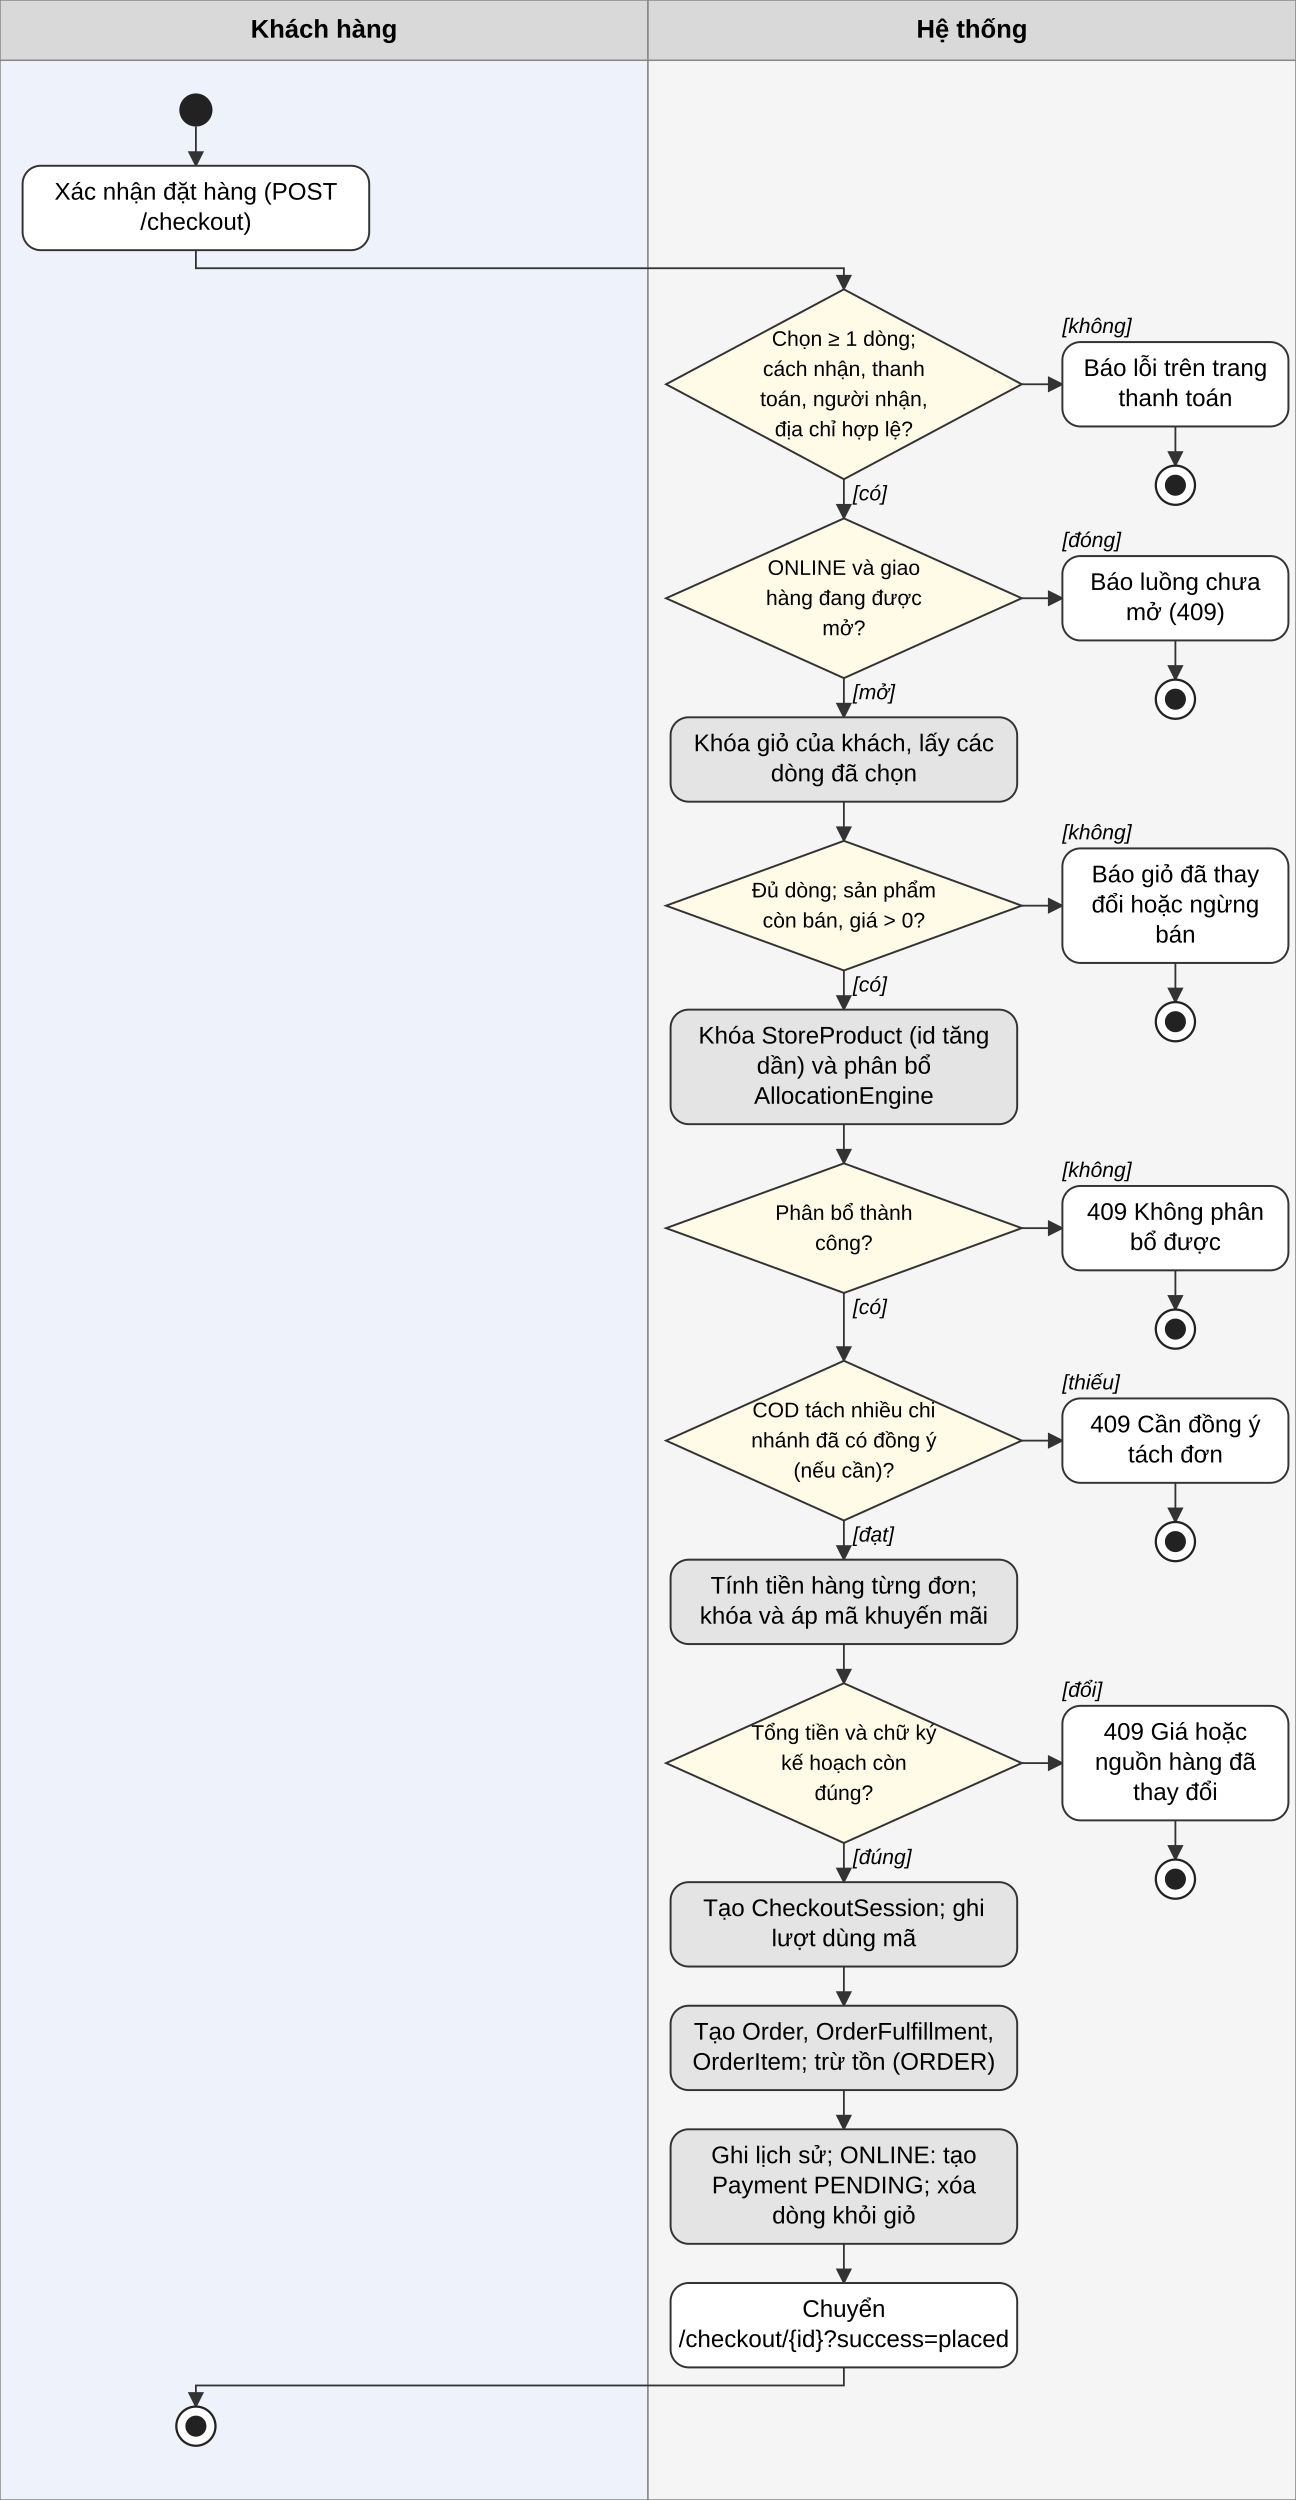
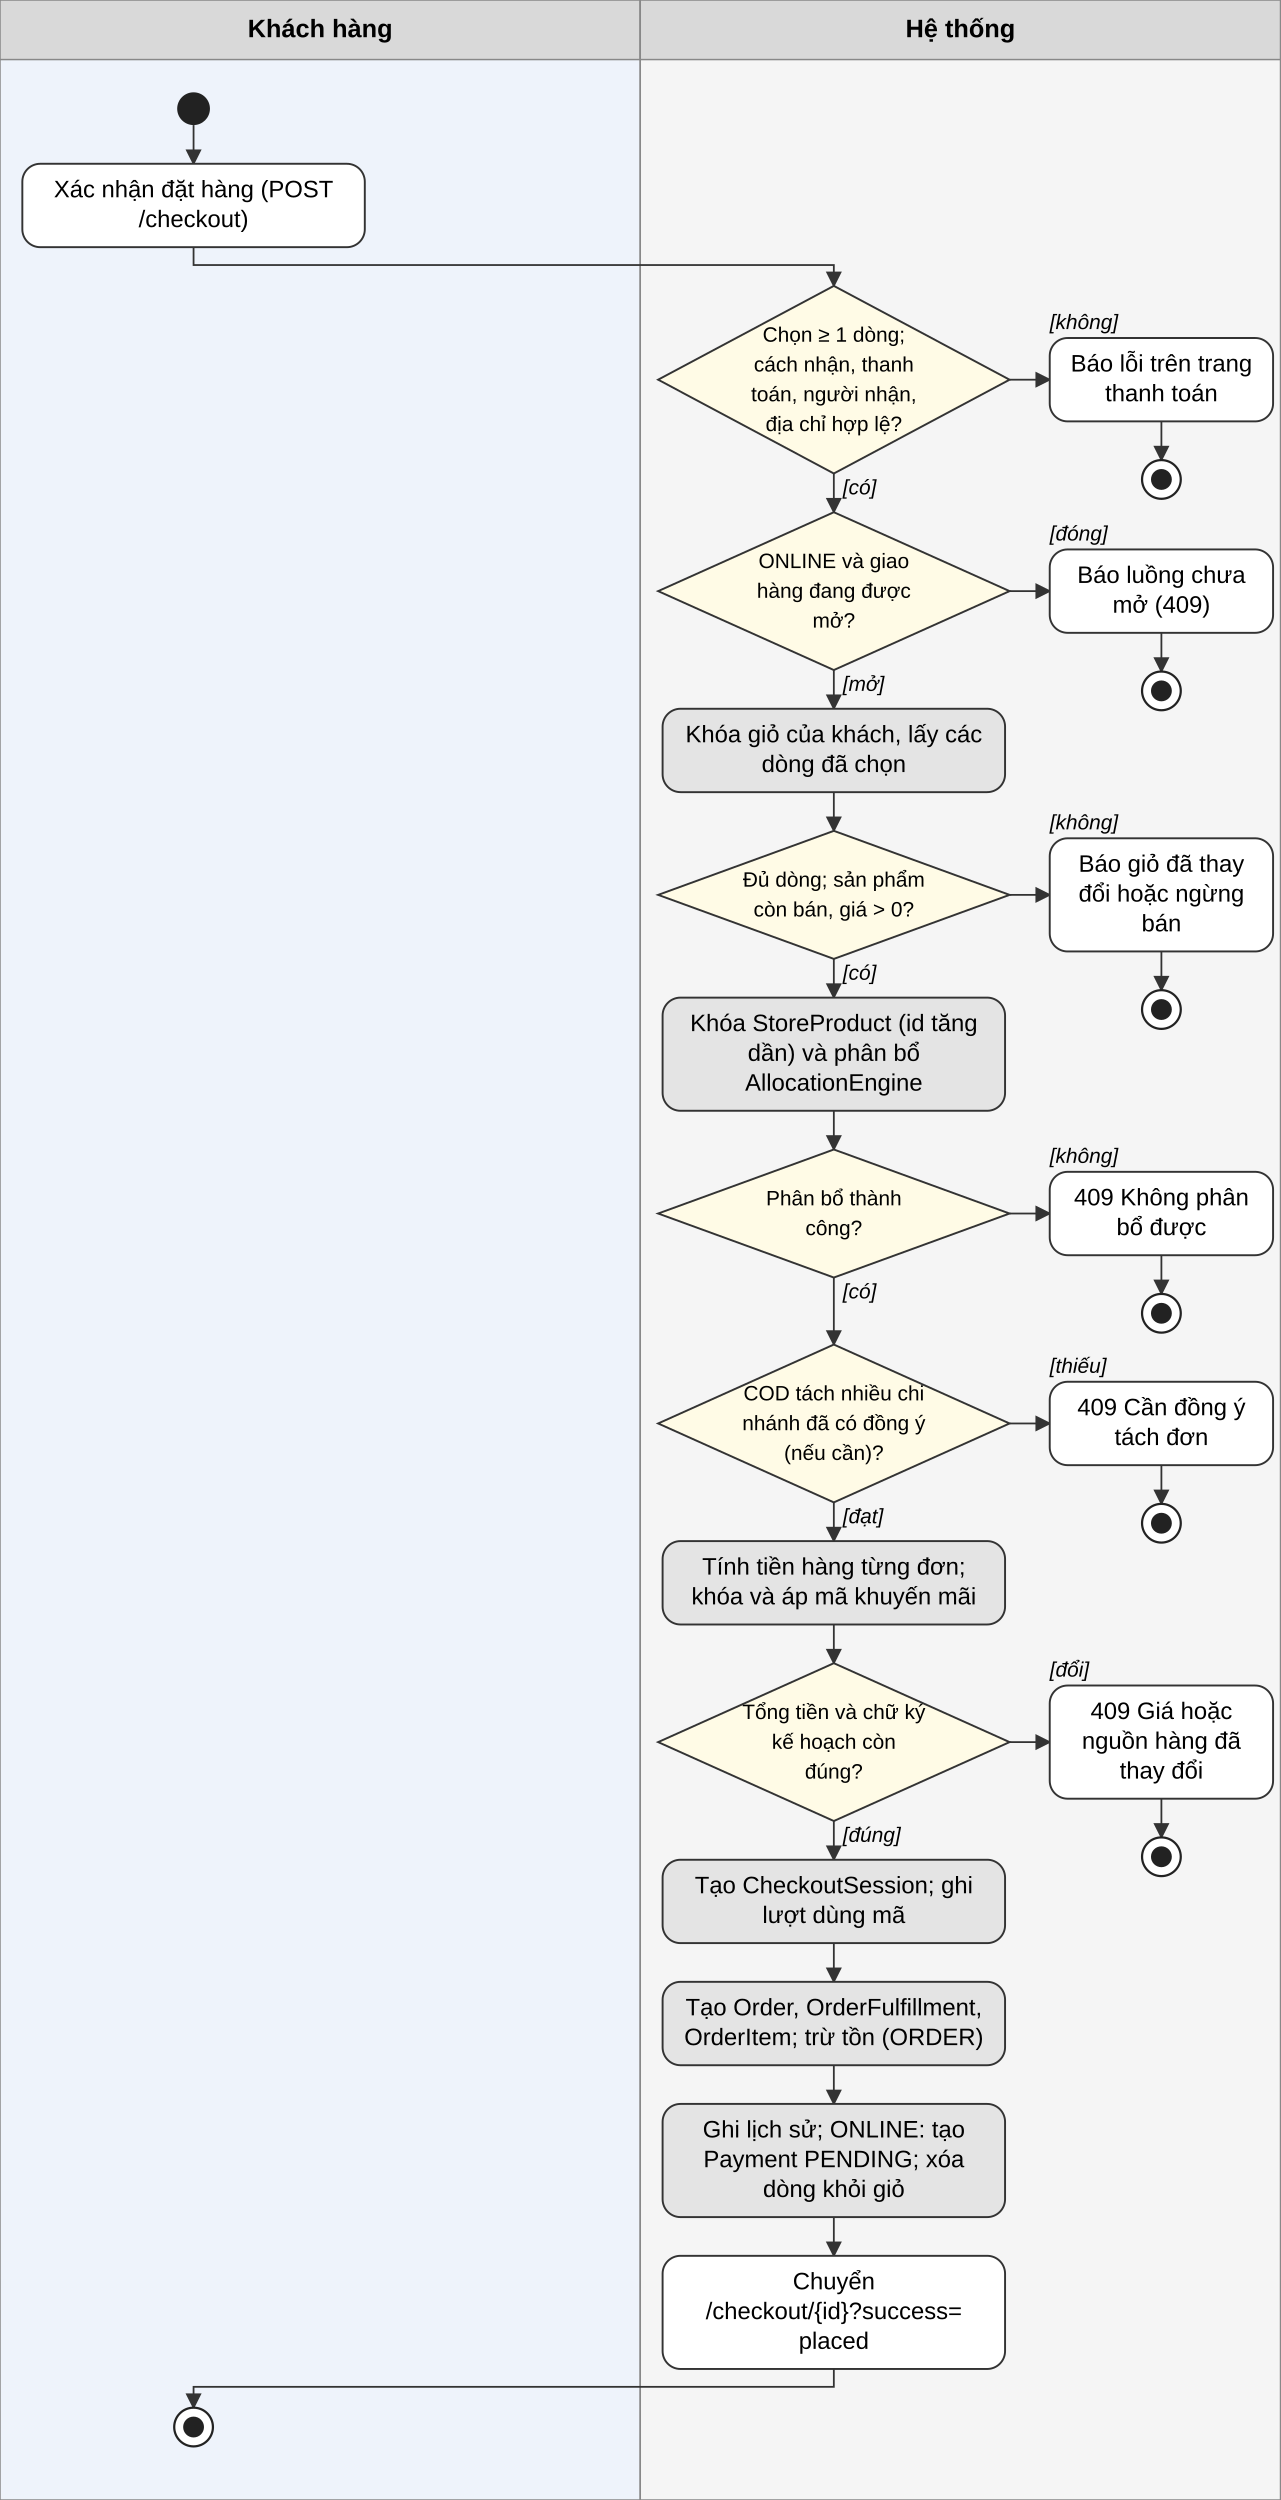
- <svg xmlns="http://www.w3.org/2000/svg" width="860" height="1659.0" viewBox="0 0 860 1659.0" font-family="Arial, Helvetica, sans-serif" font-size="16">
+ <svg xmlns="http://www.w3.org/2000/svg" width="860" height="1679.0" viewBox="0 0 860 1679.0" font-family="Arial, Helvetica, sans-serif" font-size="16">
  <defs>
    <marker id="a" markerWidth="9" markerHeight="9" refX="8" refY="4.5" orient="auto">
      <path d="M0,0 L9,4.5 L0,9 z" fill="#333" />
    </marker>
  </defs>
-   <rect width="860" height="1659.0" fill="#fff" />
-   <rect x="0" y="0" width="430" height="1659.0" fill="#eef3fb" stroke="#888" stroke-width="1" />
+   <rect width="860" height="1679.0" fill="#fff" />
+   <rect x="0" y="0" width="430" height="1679.0" fill="#eef3fb" stroke="#888" stroke-width="1" />
  <rect x="0" y="0" width="430" height="40" fill="#d9d9d9" stroke="#888" />
  <text x="215.0" y="25.0" text-anchor="middle" font-weight="bold" font-size="17">Khách hàng</text>
-   <rect x="430" y="0" width="430" height="1659.0" fill="#f5f5f5" stroke="#888" stroke-width="1" />
+   <rect x="430" y="0" width="430" height="1679.0" fill="#f5f5f5" stroke="#888" stroke-width="1" />
  <rect x="430" y="0" width="430" height="40" fill="#d9d9d9" stroke="#888" />
  <text x="645.0" y="25.0" text-anchor="middle" font-weight="bold" font-size="17">Hệ thống</text>
  <polyline points="130,84 130,110" fill="none" stroke="#333" stroke-width="1.2" marker-end="url(#a)" />
  <polyline points="130,166 130,178 560,178 560,192" fill="none" stroke="#333" stroke-width="1.2" marker-end="url(#a)" />
  <polyline points="678,255.0 705.0,255.0" fill="none" stroke="#333" stroke-width="1.2" marker-end="url(#a)" />
  <polyline points="780,283.0 780,309.0" fill="none" stroke="#333" stroke-width="1.2" marker-end="url(#a)" />
  <polyline points="560,318 560,344" fill="none" stroke="#333" stroke-width="1.2" marker-end="url(#a)" />
  <polyline points="678,397.0 705.0,397.0" fill="none" stroke="#333" stroke-width="1.2" marker-end="url(#a)" />
  <polyline points="780,425.0 780,451.0" fill="none" stroke="#333" stroke-width="1.2" marker-end="url(#a)" />
  <polyline points="560,450 560,476" fill="none" stroke="#333" stroke-width="1.2" marker-end="url(#a)" />
  <polyline points="560,532 560,558" fill="none" stroke="#333" stroke-width="1.2" marker-end="url(#a)" />
  <polyline points="678,601.0 705.0,601.0" fill="none" stroke="#333" stroke-width="1.2" marker-end="url(#a)" />
  <polyline points="780,639.0 780,665.0" fill="none" stroke="#333" stroke-width="1.2" marker-end="url(#a)" />
  <polyline points="560,644 560,670" fill="none" stroke="#333" stroke-width="1.2" marker-end="url(#a)" />
  <polyline points="560,746 560,772" fill="none" stroke="#333" stroke-width="1.2" marker-end="url(#a)" />
  <polyline points="678,815.0 705.0,815.0" fill="none" stroke="#333" stroke-width="1.2" marker-end="url(#a)" />
  <polyline points="780,843.0 780,869.0" fill="none" stroke="#333" stroke-width="1.2" marker-end="url(#a)" />
  <polyline points="560,858 560,903.0" fill="none" stroke="#333" stroke-width="1.2" marker-end="url(#a)" />
  <polyline points="678,956.0 705.0,956.0" fill="none" stroke="#333" stroke-width="1.2" marker-end="url(#a)" />
  <polyline points="780,984.0 780,1010.0" fill="none" stroke="#333" stroke-width="1.2" marker-end="url(#a)" />
  <polyline points="560,1009.0 560,1035.0" fill="none" stroke="#333" stroke-width="1.2" marker-end="url(#a)" />
  <polyline points="560,1091.0 560,1117.0" fill="none" stroke="#333" stroke-width="1.2" marker-end="url(#a)" />
  <polyline points="678,1170.0 705.0,1170.0" fill="none" stroke="#333" stroke-width="1.2" marker-end="url(#a)" />
  <polyline points="780,1208.0 780,1234.0" fill="none" stroke="#333" stroke-width="1.2" marker-end="url(#a)" />
  <polyline points="560,1223.0 560,1249.0" fill="none" stroke="#333" stroke-width="1.2" marker-end="url(#a)" />
  <polyline points="560,1305.0 560,1331.0" fill="none" stroke="#333" stroke-width="1.2" marker-end="url(#a)" />
  <polyline points="560,1387.0 560,1413.0" fill="none" stroke="#333" stroke-width="1.2" marker-end="url(#a)" />
  <polyline points="560,1489.0 560,1515.0" fill="none" stroke="#333" stroke-width="1.2" marker-end="url(#a)" />
-   <polyline points="560,1571.0 560,1583.0 130,1583.0 130,1597.0" fill="none" stroke="#333" stroke-width="1.2" marker-end="url(#a)" />
+   <polyline points="560,1591.0 560,1603.0 130,1603.0 130,1617.0" fill="none" stroke="#333" stroke-width="1.2" marker-end="url(#a)" />
  <circle cx="130" cy="73" r="11" fill="#222" />
  <rect x="15.0" y="110" width="230" height="56" rx="12" fill="#ffffff" stroke="#333" stroke-width="1.3" />
  <text x="130" y="132.5" text-anchor="middle">Xác nhận đặt hàng (POST</text>
  <text x="130" y="152.5" text-anchor="middle">/checkout)</text>
  <polygon points="560,192 678,255.0 560,318 442,255.0" fill="#fffbe6" stroke="#333" stroke-width="1.3" />
  <text x="560" y="229.5" text-anchor="middle" font-size="14">Chọn ≥ 1 dòng;</text>
  <text x="560" y="249.5" text-anchor="middle" font-size="14">cách nhận, thanh</text>
  <text x="560" y="269.5" text-anchor="middle" font-size="14">toán, người nhận,</text>
  <text x="560" y="289.5" text-anchor="middle" font-size="14">địa chỉ hợp lệ?</text>
  <text x="705.0" y="221.0" font-size="14" font-style="italic">[không]</text>
  <rect x="705.0" y="227.0" width="150" height="56" rx="12" fill="#ffffff" stroke="#333" stroke-width="1.3" />
  <text x="780" y="249.5" text-anchor="middle">Báo lỗi trên trang</text>
  <text x="780" y="269.5" text-anchor="middle">thanh toán</text>
  <circle cx="780" cy="322.0" r="13" fill="#fff" stroke="#222" stroke-width="1.5" />
  <circle cx="780" cy="322.0" r="7" fill="#222" />
  <text x="566" y="332" font-size="14" font-style="italic">[có]</text>
  <polygon points="560,344 678,397.0 560,450 442,397.0" fill="#fffbe6" stroke="#333" stroke-width="1.3" />
  <text x="560" y="381.5" text-anchor="middle" font-size="14">ONLINE và giao</text>
  <text x="560" y="401.5" text-anchor="middle" font-size="14">hàng đang được</text>
  <text x="560" y="421.5" text-anchor="middle" font-size="14">mở?</text>
  <text x="705.0" y="363.0" font-size="14" font-style="italic">[đóng]</text>
  <rect x="705.0" y="369.0" width="150" height="56" rx="12" fill="#ffffff" stroke="#333" stroke-width="1.3" />
  <text x="780" y="391.5" text-anchor="middle">Báo luồng chưa</text>
  <text x="780" y="411.5" text-anchor="middle">mở (409)</text>
  <circle cx="780" cy="464.0" r="13" fill="#fff" stroke="#222" stroke-width="1.5" />
  <circle cx="780" cy="464.0" r="7" fill="#222" />
  <text x="566" y="464" font-size="14" font-style="italic">[mở]</text>
  <rect x="445.0" y="476" width="230" height="56" rx="12" fill="#e4e4e4" stroke="#333" stroke-width="1.3" />
  <text x="560" y="498.5" text-anchor="middle">Khóa giỏ của khách, lấy các</text>
  <text x="560" y="518.5" text-anchor="middle">dòng đã chọn</text>
  <polygon points="560,558 678,601.0 560,644 442,601.0" fill="#fffbe6" stroke="#333" stroke-width="1.3" />
  <text x="560" y="595.5" text-anchor="middle" font-size="14">Đủ dòng; sản phẩm</text>
  <text x="560" y="615.5" text-anchor="middle" font-size="14">còn bán, giá &gt; 0?</text>
  <text x="705.0" y="557.0" font-size="14" font-style="italic">[không]</text>
  <rect x="705.0" y="563.0" width="150" height="76" rx="12" fill="#ffffff" stroke="#333" stroke-width="1.3" />
  <text x="780" y="585.5" text-anchor="middle">Báo giỏ đã thay</text>
  <text x="780" y="605.5" text-anchor="middle">đổi hoặc ngừng</text>
  <text x="780" y="625.5" text-anchor="middle">bán</text>
  <circle cx="780" cy="678.0" r="13" fill="#fff" stroke="#222" stroke-width="1.5" />
  <circle cx="780" cy="678.0" r="7" fill="#222" />
  <text x="566" y="658" font-size="14" font-style="italic">[có]</text>
  <rect x="445.0" y="670" width="230" height="76" rx="12" fill="#e4e4e4" stroke="#333" stroke-width="1.3" />
  <text x="560" y="692.5" text-anchor="middle">Khóa StoreProduct (id tăng</text>
  <text x="560" y="712.5" text-anchor="middle">dần) và phân bổ</text>
  <text x="560" y="732.5" text-anchor="middle">AllocationEngine</text>
  <polygon points="560,772 678,815.0 560,858 442,815.0" fill="#fffbe6" stroke="#333" stroke-width="1.3" />
  <text x="560" y="809.5" text-anchor="middle" font-size="14">Phân bổ thành</text>
  <text x="560" y="829.5" text-anchor="middle" font-size="14">công?</text>
  <text x="705.0" y="781.0" font-size="14" font-style="italic">[không]</text>
  <rect x="705.0" y="787.0" width="150" height="56" rx="12" fill="#ffffff" stroke="#333" stroke-width="1.3" />
  <text x="780" y="809.5" text-anchor="middle">409 Không phân</text>
  <text x="780" y="829.5" text-anchor="middle">bổ được</text>
  <circle cx="780" cy="882.0" r="13" fill="#fff" stroke="#222" stroke-width="1.5" />
  <circle cx="780" cy="882.0" r="7" fill="#222" />
  <text x="566" y="872" font-size="14" font-style="italic">[có]</text>
  <polygon points="560,903.0 678,956.0 560,1009.0 442,956.0" fill="#fffbe6" stroke="#333" stroke-width="1.3" />
  <text x="560" y="940.5" text-anchor="middle" font-size="14">COD tách nhiều chi</text>
  <text x="560" y="960.5" text-anchor="middle" font-size="14">nhánh đã có đồng ý</text>
  <text x="560" y="980.5" text-anchor="middle" font-size="14">(nếu cần)?</text>
  <text x="705.0" y="922.0" font-size="14" font-style="italic">[thiếu]</text>
  <rect x="705.0" y="928.0" width="150" height="56" rx="12" fill="#ffffff" stroke="#333" stroke-width="1.3" />
  <text x="780" y="950.5" text-anchor="middle">409 Cần đồng ý</text>
  <text x="780" y="970.5" text-anchor="middle">tách đơn</text>
  <circle cx="780" cy="1023.0" r="13" fill="#fff" stroke="#222" stroke-width="1.5" />
  <circle cx="780" cy="1023.0" r="7" fill="#222" />
  <text x="566" y="1023.0" font-size="14" font-style="italic">[đạt]</text>
  <rect x="445.0" y="1035.0" width="230" height="56" rx="12" fill="#e4e4e4" stroke="#333" stroke-width="1.3" />
  <text x="560" y="1057.5" text-anchor="middle">Tính tiền hàng từng đơn;</text>
  <text x="560" y="1077.5" text-anchor="middle">khóa và áp mã khuyến mãi</text>
  <polygon points="560,1117.0 678,1170.0 560,1223.0 442,1170.0" fill="#fffbe6" stroke="#333" stroke-width="1.3" />
  <text x="560" y="1154.5" text-anchor="middle" font-size="14">Tổng tiền và chữ ký</text>
  <text x="560" y="1174.5" text-anchor="middle" font-size="14">kế hoạch còn</text>
  <text x="560" y="1194.5" text-anchor="middle" font-size="14">đúng?</text>
  <text x="705.0" y="1126.0" font-size="14" font-style="italic">[đổi]</text>
  <rect x="705.0" y="1132.0" width="150" height="76" rx="12" fill="#ffffff" stroke="#333" stroke-width="1.3" />
  <text x="780" y="1154.5" text-anchor="middle">409 Giá hoặc</text>
  <text x="780" y="1174.5" text-anchor="middle">nguồn hàng đã</text>
  <text x="780" y="1194.5" text-anchor="middle">thay đổi</text>
  <circle cx="780" cy="1247.0" r="13" fill="#fff" stroke="#222" stroke-width="1.5" />
  <circle cx="780" cy="1247.0" r="7" fill="#222" />
  <text x="566" y="1237.0" font-size="14" font-style="italic">[đúng]</text>
  <rect x="445.0" y="1249.0" width="230" height="56" rx="12" fill="#e4e4e4" stroke="#333" stroke-width="1.3" />
  <text x="560" y="1271.5" text-anchor="middle">Tạo CheckoutSession; ghi</text>
  <text x="560" y="1291.5" text-anchor="middle">lượt dùng mã</text>
  <rect x="445.0" y="1331.0" width="230" height="56" rx="12" fill="#e4e4e4" stroke="#333" stroke-width="1.3" />
  <text x="560" y="1353.5" text-anchor="middle">Tạo Order, OrderFulfillment,</text>
  <text x="560" y="1373.5" text-anchor="middle">OrderItem; trừ tồn (ORDER)</text>
  <rect x="445.0" y="1413.0" width="230" height="76" rx="12" fill="#e4e4e4" stroke="#333" stroke-width="1.3" />
  <text x="560" y="1435.5" text-anchor="middle">Ghi lịch sử; ONLINE: tạo</text>
  <text x="560" y="1455.5" text-anchor="middle">Payment PENDING; xóa</text>
  <text x="560" y="1475.5" text-anchor="middle">dòng khỏi giỏ</text>
-   <rect x="445.0" y="1515.0" width="230" height="56" rx="12" fill="#ffffff" stroke="#333" stroke-width="1.3" />
+   <rect x="445.0" y="1515.0" width="230" height="76" rx="12" fill="#ffffff" stroke="#333" stroke-width="1.3" />
  <text x="560" y="1537.5" text-anchor="middle">Chuyển</text>
-   <text x="560" y="1557.5" text-anchor="middle">/checkout/{id}?success=placed</text>
-   <circle cx="130" cy="1610.0" r="13" fill="#fff" stroke="#222" stroke-width="1.5" />
-   <circle cx="130" cy="1610.0" r="7" fill="#222" />
+   <text x="560" y="1557.5" text-anchor="middle">/checkout/{id}?success=</text>
+   <text x="560" y="1577.5" text-anchor="middle">placed</text>
+   <circle cx="130" cy="1630.0" r="13" fill="#fff" stroke="#222" stroke-width="1.5" />
+   <circle cx="130" cy="1630.0" r="7" fill="#222" />
</svg>
